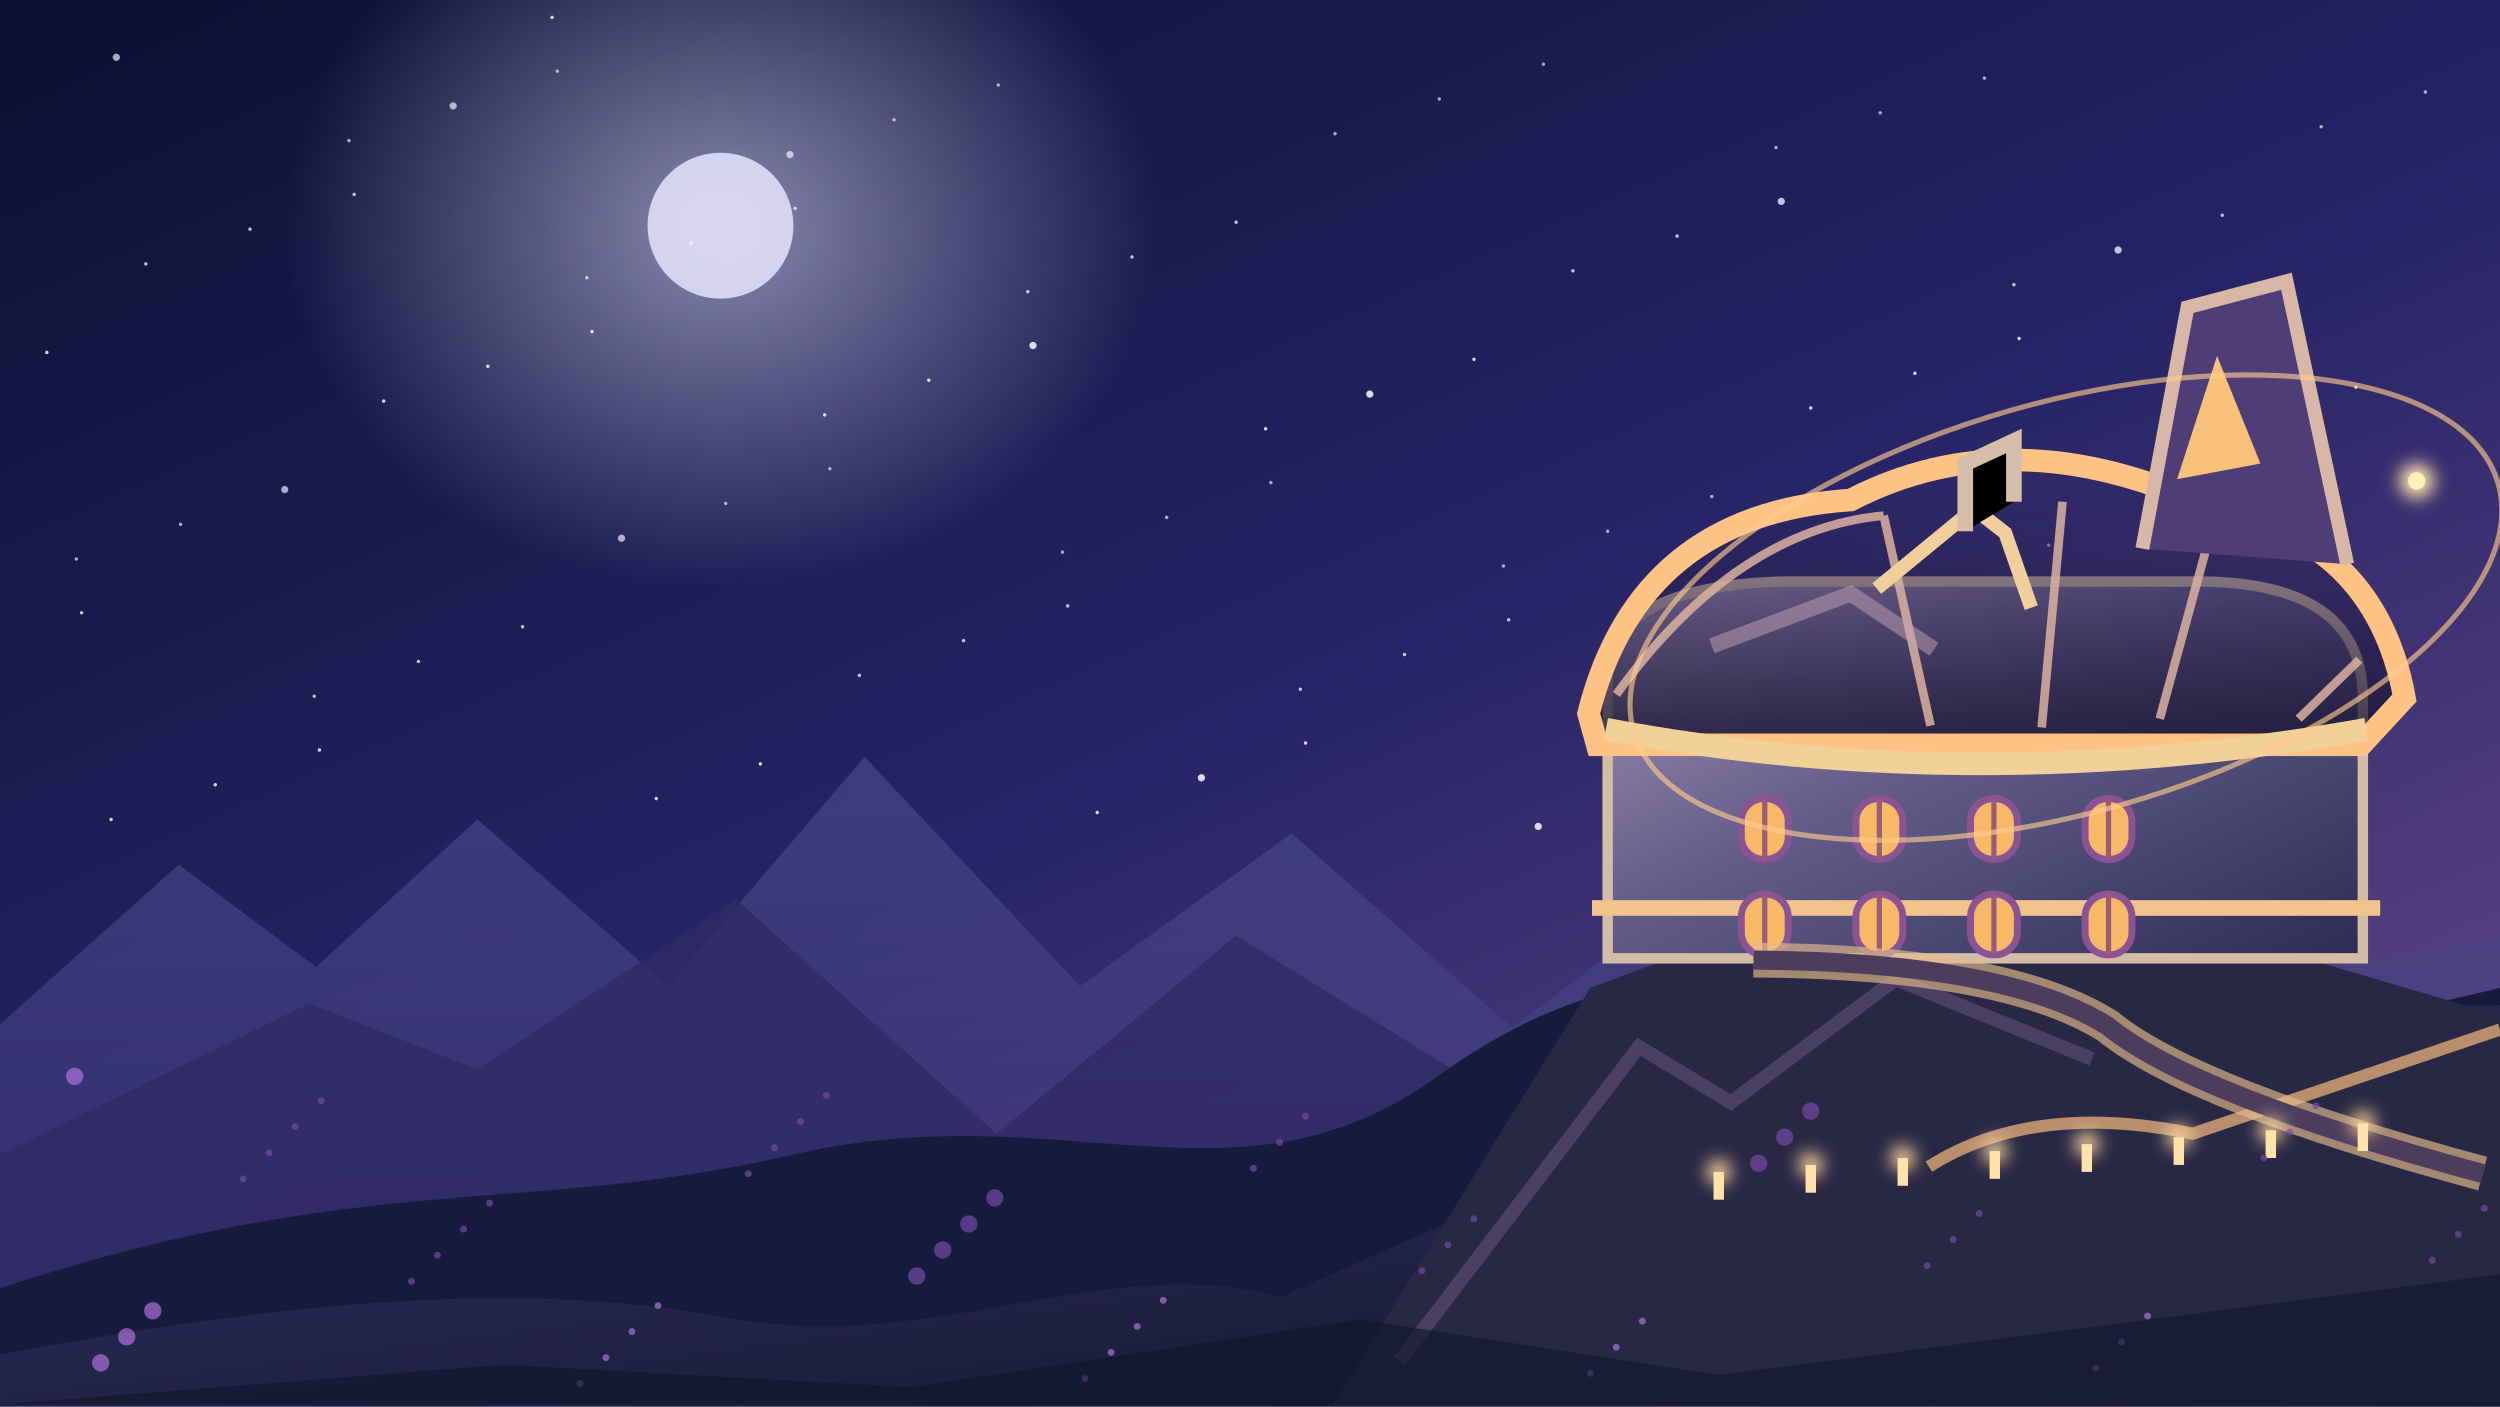
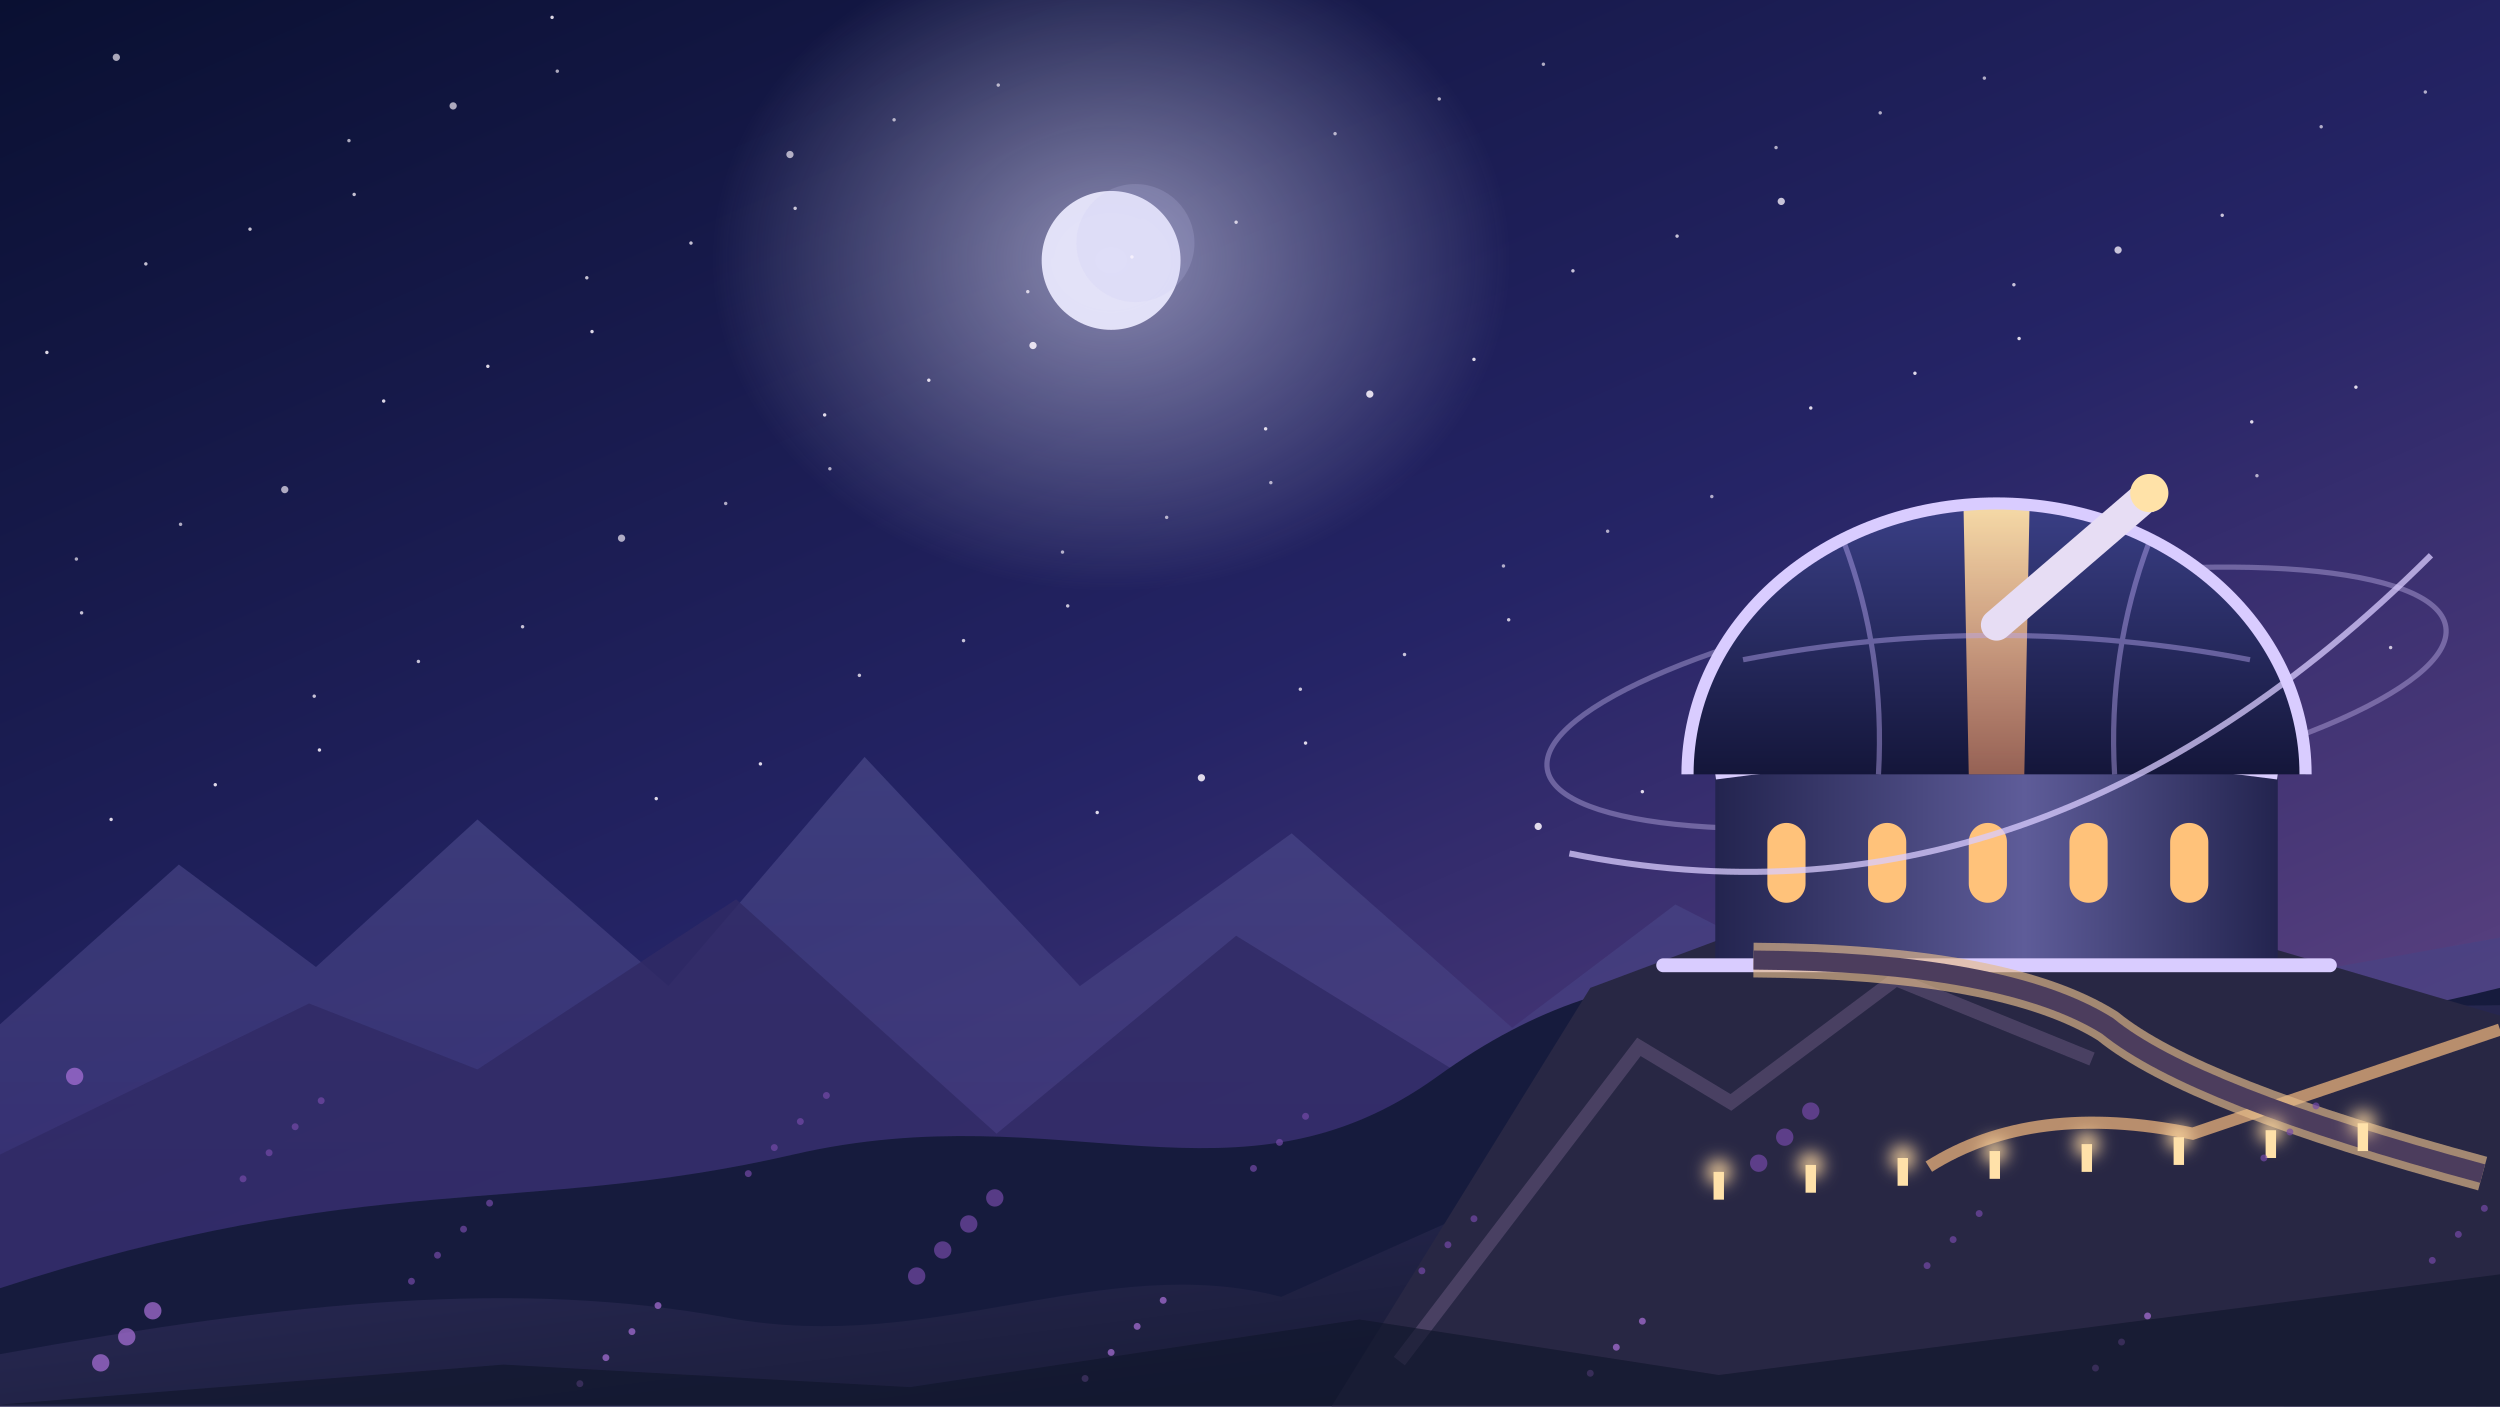
<svg xmlns="http://www.w3.org/2000/svg" viewBox="0 0 1440 810" role="img" aria-label="FamilyOS Observatorium bei Nacht">
  <defs>
    <linearGradient id="sky" x1="0" y1="0" x2=".8" y2="1">
      <stop stop-color="#0A1032" />
      <stop offset=".55" stop-color="#252466" />
      <stop offset="1" stop-color="#634684" />
    </linearGradient>
    <linearGradient id="far" x1="0" y1="0" x2="0" y2="1">
      <stop stop-color="#4C4C8C" />
      <stop offset="1" stop-color="#3C2F73" />
    </linearGradient>
    <linearGradient id="rock" x1="0" y1="0" x2=".8" y2="1">
      <stop stop-color="#57507E" />
      <stop offset=".4" stop-color="#292955" />
      <stop offset="1" stop-color="#14182E" />
    </linearGradient>
    <linearGradient id="building" x1="0" y1="0" x2="1" y2="1">
      <stop stop-color="#A898B8" />
      <stop offset=".45" stop-color="#635C89" />
      <stop offset="1" stop-color="#2D2C57" />
    </linearGradient>
    <linearGradient id="dome" x1="0" y1="0" x2="0" y2="1">
      <stop stop-color="#352A65" stop-opacity=".25" />
      <stop offset="1" stop-color="#17132E" stop-opacity=".8" />
    </linearGradient>
    <radialGradient id="glow">
      <stop stop-color="#E6E4FF" stop-opacity=".55" />
      <stop offset="1" stop-color="#E6E4FF" stop-opacity="0" />
    </radialGradient>
    <filter id="halo" x="-80%" y="-80%" width="260%" height="260%">
      <feGaussianBlur stdDeviation="5" />
    </filter>
  </defs>
  <rect width="1440" height="810" fill="url(#sky)" />
-   <ellipse cx="415" cy="130" rx="250" ry="210" fill="url(#glow)" />
-   <circle cx="415" cy="130" r="42" fill="#E6E4FF" opacity="0.85" />
+   <ellipse cx="640" cy="150" rx="230" ry="190" fill="url(#glow)" />
+   <circle cx="640" cy="150" r="40" fill="#ECEAFF" opacity=".92" />
+   <circle cx="654" cy="140" r="34" fill="#C9C6F2" opacity=".18" />
  <circle cx="67" cy="33" r="2.1" fill="#FDF6FF" opacity="0.66" />
  <circle cx="204" cy="112" r="1" fill="#FDF6FF" opacity="0.76" />
  <circle cx="341" cy="191" r="1" fill="#FDF6FF" opacity="0.86" />
  <circle cx="478" cy="270" r="1" fill="#FDF6FF" opacity="0.66" />
  <circle cx="615" cy="349" r="1" fill="#FDF6FF" opacity="0.76" />
  <circle cx="752" cy="428" r="1" fill="#FDF6FF" opacity="0.86" />
  <circle cx="889" cy="37" r="1" fill="#FDF6FF" opacity="0.66" />
  <circle cx="1026" cy="116" r="2.1" fill="#FDF6FF" opacity="0.76" />
  <circle cx="1163" cy="195" r="1" fill="#FDF6FF" opacity="0.86" />
  <circle cx="1300" cy="274" r="1" fill="#FDF6FF" opacity="0.66" />
  <circle cx="47" cy="353" r="1" fill="#FDF6FF" opacity="0.76" />
  <circle cx="184" cy="432" r="1" fill="#FDF6FF" opacity="0.86" />
  <circle cx="321" cy="41" r="1" fill="#FDF6FF" opacity="0.66" />
  <circle cx="458" cy="120" r="1" fill="#FDF6FF" opacity="0.76" />
  <circle cx="595" cy="199" r="2.1" fill="#FDF6FF" opacity="0.86" />
  <circle cx="732" cy="278" r="1" fill="#FDF6FF" opacity="0.66" />
  <circle cx="869" cy="357" r="1" fill="#FDF6FF" opacity="0.76" />
  <circle cx="1006" cy="436" r="1" fill="#FDF6FF" opacity="0.86" />
  <circle cx="1143" cy="45" r="1" fill="#FDF6FF" opacity="0.66" />
  <circle cx="1280" cy="124" r="1" fill="#FDF6FF" opacity="0.76" />
  <circle cx="27" cy="203" r="1" fill="#FDF6FF" opacity="0.86" />
  <circle cx="164" cy="282" r="2.1" fill="#FDF6FF" opacity="0.66" />
  <circle cx="301" cy="361" r="1" fill="#FDF6FF" opacity="0.76" />
  <circle cx="438" cy="440" r="1" fill="#FDF6FF" opacity="0.86" />
  <circle cx="575" cy="49" r="1" fill="#FDF6FF" opacity="0.66" />
  <circle cx="712" cy="128" r="1" fill="#FDF6FF" opacity="0.76" />
  <circle cx="849" cy="207" r="1" fill="#FDF6FF" opacity="0.86" />
  <circle cx="986" cy="286" r="1" fill="#FDF6FF" opacity="0.66" />
  <circle cx="1123" cy="365" r="2.1" fill="#FDF6FF" opacity="0.76" />
  <circle cx="1260" cy="444" r="1" fill="#FDF6FF" opacity="0.86" />
  <circle cx="1397" cy="53" r="1" fill="#FDF6FF" opacity="0.66" />
  <circle cx="144" cy="132" r="1" fill="#FDF6FF" opacity="0.76" />
  <circle cx="281" cy="211" r="1" fill="#FDF6FF" opacity="0.86" />
  <circle cx="418" cy="290" r="1" fill="#FDF6FF" opacity="0.66" />
  <circle cx="555" cy="369" r="1" fill="#FDF6FF" opacity="0.76" />
  <circle cx="692" cy="448" r="2.1" fill="#FDF6FF" opacity="0.86" />
  <circle cx="829" cy="57" r="1" fill="#FDF6FF" opacity="0.66" />
  <circle cx="966" cy="136" r="1" fill="#FDF6FF" opacity="0.76" />
  <circle cx="1103" cy="215" r="1" fill="#FDF6FF" opacity="0.86" />
  <circle cx="1240" cy="294" r="1" fill="#FDF6FF" opacity="0.66" />
  <circle cx="1377" cy="373" r="1" fill="#FDF6FF" opacity="0.76" />
  <circle cx="124" cy="452" r="1" fill="#FDF6FF" opacity="0.86" />
  <circle cx="261" cy="61" r="2.1" fill="#FDF6FF" opacity="0.66" />
  <circle cx="398" cy="140" r="1" fill="#FDF6FF" opacity="0.76" />
  <circle cx="535" cy="219" r="1" fill="#FDF6FF" opacity="0.86" />
  <circle cx="672" cy="298" r="1" fill="#FDF6FF" opacity="0.66" />
  <circle cx="809" cy="377" r="1" fill="#FDF6FF" opacity="0.76" />
  <circle cx="946" cy="456" r="1" fill="#FDF6FF" opacity="0.86" />
  <circle cx="1083" cy="65" r="1" fill="#FDF6FF" opacity="0.66" />
  <circle cx="1220" cy="144" r="2.1" fill="#FDF6FF" opacity="0.76" />
  <circle cx="1357" cy="223" r="1" fill="#FDF6FF" opacity="0.86" />
  <circle cx="104" cy="302" r="1" fill="#FDF6FF" opacity="0.66" />
  <circle cx="241" cy="381" r="1" fill="#FDF6FF" opacity="0.76" />
  <circle cx="378" cy="460" r="1" fill="#FDF6FF" opacity="0.86" />
  <circle cx="515" cy="69" r="1" fill="#FDF6FF" opacity="0.66" />
  <circle cx="652" cy="148" r="1" fill="#FDF6FF" opacity="0.76" />
  <circle cx="789" cy="227" r="2.1" fill="#FDF6FF" opacity="0.86" />
  <circle cx="926" cy="306" r="1" fill="#FDF6FF" opacity="0.66" />
  <circle cx="1063" cy="385" r="1" fill="#FDF6FF" opacity="0.76" />
  <circle cx="1200" cy="464" r="1" fill="#FDF6FF" opacity="0.86" />
  <circle cx="1337" cy="73" r="1" fill="#FDF6FF" opacity="0.66" />
  <circle cx="84" cy="152" r="1" fill="#FDF6FF" opacity="0.76" />
  <circle cx="221" cy="231" r="1" fill="#FDF6FF" opacity="0.86" />
  <circle cx="358" cy="310" r="2.1" fill="#FDF6FF" opacity="0.66" />
  <circle cx="495" cy="389" r="1" fill="#FDF6FF" opacity="0.76" />
  <circle cx="632" cy="468" r="1" fill="#FDF6FF" opacity="0.86" />
  <circle cx="769" cy="77" r="1" fill="#FDF6FF" opacity="0.66" />
  <circle cx="906" cy="156" r="1" fill="#FDF6FF" opacity="0.76" />
  <circle cx="1043" cy="235" r="1" fill="#FDF6FF" opacity="0.86" />
  <circle cx="1180" cy="314" r="1" fill="#FDF6FF" opacity="0.66" />
  <circle cx="1317" cy="393" r="2.1" fill="#FDF6FF" opacity="0.76" />
  <circle cx="64" cy="472" r="1" fill="#FDF6FF" opacity="0.86" />
  <circle cx="201" cy="81" r="1" fill="#FDF6FF" opacity="0.66" />
  <circle cx="338" cy="160" r="1" fill="#FDF6FF" opacity="0.76" />
  <circle cx="475" cy="239" r="1" fill="#FDF6FF" opacity="0.86" />
  <circle cx="612" cy="318" r="1" fill="#FDF6FF" opacity="0.66" />
  <circle cx="749" cy="397" r="1" fill="#FDF6FF" opacity="0.76" />
  <circle cx="886" cy="476" r="2.1" fill="#FDF6FF" opacity="0.86" />
  <circle cx="1023" cy="85" r="1" fill="#FDF6FF" opacity="0.66" />
  <circle cx="1160" cy="164" r="1" fill="#FDF6FF" opacity="0.76" />
  <circle cx="1297" cy="243" r="1" fill="#FDF6FF" opacity="0.86" />
  <circle cx="44" cy="322" r="1" fill="#FDF6FF" opacity="0.66" />
  <circle cx="181" cy="401" r="1" fill="#FDF6FF" opacity="0.76" />
  <circle cx="318" cy="10" r="1" fill="#FDF6FF" opacity="0.86" />
  <circle cx="455" cy="89" r="2.1" fill="#FDF6FF" opacity="0.66" />
  <circle cx="592" cy="168" r="1" fill="#FDF6FF" opacity="0.76" />
  <circle cx="729" cy="247" r="1" fill="#FDF6FF" opacity="0.86" />
  <circle cx="866" cy="326" r="1" fill="#FDF6FF" opacity="0.66" />
  <path d="M0 590L103 498 182 557 275 472 385 568 498 436 622 568 744 480 871 592 965 521 1116 598 1440 540V810H0Z" fill="url(#far)" opacity=".64" />
  <path d="M0 665L178 578 275 616 424 518 574 653 712 539 861 631 966 558 1122 629 1440 574V810H0Z" fill="#302A65" opacity=".83" />
  <path d="M0 742C210 673 301 701 457 665S713 703 828 620S1034 562 1155 581S1356 590 1440 569V810H0Z" fill="#161B3D" />
  <path d="M0 780C170 749 300 737 419 759S635 720 738 747L850 697L941 578L1051 623L1181 582L1440 579V810H0Z" fill="url(#rock)" />
  <path d="M767 810L916 569L1074 510L1190 555L1294 542L1440 585V810Z" fill="#282744" />
  <path d="M806 784L944 603L997 635L1092 564L1205 610" fill="none" stroke="#88719C" stroke-width="8" opacity=".35" />
  <path d="M1111 672Q1171 634 1263 653L1440 593" stroke="#DCA777" stroke-width="7" opacity=".8" fill="none" />
-   <g transform="translate(0 0)">
-     <path d="M926 518V391Q926 338 1026 335H1271Q1361 337 1361 402V552H926Z" fill="url(#building)" stroke="#D4BDA6" stroke-width="6" />
-     <path d="M915 411Q944 296 1066 288Q1159 240 1272 292Q1368 309 1385 402L1360 429H920Z" fill="url(#dome)" stroke="#FFC285" stroke-width="13" />
-     <path d="M931 400Q1000 305 1085 297M1085 297L1112 418M1188 289L1176 419M1273 308L1244 414M1359 380L1324 414" stroke="#DBB1A0" stroke-width="5" opacity=".85" fill="none" />
-     <path d="M925 420Q1138 460 1363 420" stroke="#F1D09A" stroke-width="13" fill="none" />
-     <path d="M917 523H1371" stroke="#F3C38C" stroke-width="9" />
-     <path d="M1234 316L1260 177L1317 162L1352 325" fill="#4F3D77" stroke="#D9B7A6" stroke-width="8" />
-     <path d="M1254 276L1277 205L1302 267Z" fill="#F7C17A" />
-     <path d="M986 372L1066 342L1114 374" stroke="#C2A3B6" stroke-width="9" opacity=".5" fill="none" />
-     <rect x="1003" y="460" width="27" height="35" rx="13" fill="#F7B867" stroke="#8A5393" stroke-width="4" />
-     <path d="M1016.5 460v35" stroke="#9A5B79" stroke-width="3" />
-     <rect x="1069" y="460" width="27" height="35" rx="13" fill="#F7B867" stroke="#8A5393" stroke-width="4" />
-     <path d="M1082.5 460v35" stroke="#9A5B79" stroke-width="3" />
-     <rect x="1135" y="460" width="27" height="35" rx="13" fill="#F7B867" stroke="#8A5393" stroke-width="4" />
-     <path d="M1148.5 460v35" stroke="#9A5B79" stroke-width="3" />
-     <rect x="1201" y="460" width="27" height="35" rx="13" fill="#F7B867" stroke="#8A5393" stroke-width="4" />
-     <path d="M1214.5 460v35" stroke="#9A5B79" stroke-width="3" />
-     <rect x="1003" y="515" width="27" height="35" rx="13" fill="#F7B867" stroke="#8A5393" stroke-width="4" />
-     <path d="M1016.5 515v35" stroke="#9A5B79" stroke-width="3" />
-     <rect x="1069" y="515" width="27" height="35" rx="13" fill="#F7B867" stroke="#8A5393" stroke-width="4" />
-     <path d="M1082.5 515v35" stroke="#9A5B79" stroke-width="3" />
-     <rect x="1135" y="515" width="27" height="35" rx="13" fill="#F7B867" stroke="#8A5393" stroke-width="4" />
-     <path d="M1148.5 515v35" stroke="#9A5B79" stroke-width="3" />
-     <rect x="1201" y="515" width="27" height="35" rx="13" fill="#F7B867" stroke="#8A5393" stroke-width="4" />
-     <path d="M1214.5 515v35" stroke="#9A5B79" stroke-width="3" />
-     <path d="M1081 339L1137 293L1155 307L1170 350" stroke="#F0CF9D" stroke-width="8" fill="none" />
-     <path d="M1132 306L1132 267L1160 254L1160 289" stroke="#D5BEAA" stroke-width="9" />
+   <g id="observatory">
+     <defs>
+       <linearGradient id="glass" x1="0" y1="0" x2="0" y2="1">
+         <stop stop-color="#3A3F86" />
+         <stop offset="1" stop-color="#14163A" />
+       </linearGradient>
+       <linearGradient id="drum" x1="0" y1="0" x2="1" y2="0">
+         <stop stop-color="#23244F" />
+         <stop offset=".55" stop-color="#5E5C99" />
+         <stop offset="1" stop-color="#23244F" />
+       </linearGradient>
+       <linearGradient id="slitlight" x1="0" y1="0" x2="0" y2="1">
+         <stop stop-color="#FFE2A8" stop-opacity=".95" />
+         <stop offset="1" stop-color="#FF9F6A" stop-opacity=".55" />
+       </linearGradient>
+     </defs>
+     <ellipse cx="1150" cy="402" rx="262" ry="64" transform="rotate(-9 1150 402)" fill="none" stroke="#D9CCFF" stroke-width="3" opacity=".35" />
+     <path d="M988 556V446Q1150 424 1312 446V556Z" fill="url(#drum)" />
+     <path d="M988 446Q1150 424 1312 446" fill="none" stroke="#D9CCFF" stroke-width="6" />
+     <path d="M972 446A178 156 0 0 1 1328 446Z" fill="url(#glass)" />
+     <path d="M1131 293Q1150 290 1169 293L1166 446H1134Z" fill="url(#slitlight)" />
+     <path d="M1062 312Q1086 376 1082 446M1238 312Q1214 376 1218 446M1004 380Q1150 352 1296 380" fill="none" stroke="#B9A7F0" stroke-width="3" opacity=".45" />
+     <path d="M972 446A178 156 0 0 1 1328 446" fill="none" stroke="#D9CCFF" stroke-width="7" />
+     <path d="M1150 360L1236 286" stroke="#E7DDF4" stroke-width="18" stroke-linecap="round" />
+     <circle cx="1238" cy="284" r="11" fill="#FFE2A8" />
+     <rect x="1018" y="474" width="22" height="46" rx="11" fill="#FFC27A" />
+     <rect x="1076" y="474" width="22" height="46" rx="11" fill="#FFC27A" />
+     <rect x="1134" y="474" width="22" height="46" rx="11" fill="#FFC27A" />
+     <rect x="1192" y="474" width="22" height="46" rx="11" fill="#FFC27A" />
+     <rect x="1250" y="474" width="22" height="46" rx="11" fill="#FFC27A" />
+     <path d="M958 556H1342" stroke="#D9CCFF" stroke-width="8" stroke-linecap="round" />
+     <path d="M1150 402m-262 0" fill="none" />
+     <path d="M893 452Q1150 548 1410 360" fill="none" stroke="#D9CCFF" stroke-width="3.5" opacity=".75" transform="rotate(-9 1150 402)" />
  </g>
  <path d="M1010 553Q1155 554 1214 591Q1263 631 1430 676" fill="none" stroke="#E5BC8B" stroke-width="20" opacity=".65" />
  <path d="M1010 553Q1155 554 1214 591Q1263 631 1430 676" fill="none" stroke="#4C3D5D" stroke-width="11" />
  <circle cx="990" cy="675" r="7" fill="#FFD9A1" filter="url(#halo)" />
  <rect x="987" y="675" width="6" height="16" fill="#FFE1A9" />
  <circle cx="1043" cy="671" r="7" fill="#FFD9A1" filter="url(#halo)" />
  <rect x="1040" y="671" width="6" height="16" fill="#FFE1A9" />
  <circle cx="1096" cy="667" r="7" fill="#FFD9A1" filter="url(#halo)" />
  <rect x="1093" y="667" width="6" height="16" fill="#FFE1A9" />
  <circle cx="1149" cy="663" r="7" fill="#FFD9A1" filter="url(#halo)" />
  <rect x="1146" y="663" width="6" height="16" fill="#FFE1A9" />
  <circle cx="1202" cy="659" r="7" fill="#FFD9A1" filter="url(#halo)" />
  <rect x="1199" y="659" width="6" height="16" fill="#FFE1A9" />
  <circle cx="1255" cy="655" r="7" fill="#FFD9A1" filter="url(#halo)" />
  <rect x="1252" y="655" width="6" height="16" fill="#FFE1A9" />
  <circle cx="1308" cy="651" r="7" fill="#FFD9A1" filter="url(#halo)" />
  <rect x="1305" y="651" width="6" height="16" fill="#FFE1A9" />
  <circle cx="1361" cy="647" r="7" fill="#FFD9A1" filter="url(#halo)" />
  <rect x="1358" y="647" width="6" height="16" fill="#FFE1A9" />
-   <ellipse cx="1190" cy="350" rx="259" ry="118" transform="rotate(-16 1190 350)" fill="none" stroke="#FFCC8D" stroke-width="3" opacity=".63" />
-   <circle cx="1392" cy="277" r="10" fill="#FFE9AD" filter="url(#halo)" />
-   <circle cx="1392" cy="277" r="5" fill="#FFEFBA" />
  <circle cx="43" cy="620" r="5" fill="#AE73DD" opacity=".68" />
  <circle cx="140" cy="679" r="2" fill="#754AA9" opacity=".68" />
  <circle cx="237" cy="738" r="2" fill="#754AA9" opacity=".68" />
  <circle cx="334" cy="797" r="2" fill="#AE73DD" opacity=".68" />
  <circle cx="431" cy="676" r="2" fill="#754AA9" opacity=".68" />
  <circle cx="528" cy="735" r="5" fill="#754AA9" opacity=".68" />
  <circle cx="625" cy="794" r="2" fill="#AE73DD" opacity=".68" />
  <circle cx="722" cy="673" r="2" fill="#754AA9" opacity=".68" />
  <circle cx="819" cy="732" r="2" fill="#754AA9" opacity=".68" />
  <circle cx="916" cy="791" r="2" fill="#AE73DD" opacity=".68" />
  <circle cx="1013" cy="670" r="5" fill="#754AA9" opacity=".68" />
  <circle cx="1110" cy="729" r="2" fill="#754AA9" opacity=".68" />
  <circle cx="1207" cy="788" r="2" fill="#AE73DD" opacity=".68" />
  <circle cx="1304" cy="667" r="2" fill="#754AA9" opacity=".68" />
  <circle cx="1401" cy="726" r="2" fill="#754AA9" opacity=".68" />
  <circle cx="58" cy="785" r="5" fill="#AE73DD" opacity=".68" />
  <circle cx="155" cy="664" r="2" fill="#754AA9" opacity=".68" />
  <circle cx="252" cy="723" r="2" fill="#754AA9" opacity=".68" />
  <circle cx="349" cy="782" r="2" fill="#AE73DD" opacity=".68" />
  <circle cx="446" cy="661" r="2" fill="#754AA9" opacity=".68" />
  <circle cx="543" cy="720" r="5" fill="#754AA9" opacity=".68" />
  <circle cx="640" cy="779" r="2" fill="#AE73DD" opacity=".68" />
  <circle cx="737" cy="658" r="2" fill="#754AA9" opacity=".68" />
  <circle cx="834" cy="717" r="2" fill="#754AA9" opacity=".68" />
  <circle cx="931" cy="776" r="2" fill="#AE73DD" opacity=".68" />
  <circle cx="1028" cy="655" r="5" fill="#754AA9" opacity=".68" />
  <circle cx="1125" cy="714" r="2" fill="#754AA9" opacity=".68" />
  <circle cx="1222" cy="773" r="2" fill="#AE73DD" opacity=".68" />
  <circle cx="1319" cy="652" r="2" fill="#754AA9" opacity=".68" />
  <circle cx="1416" cy="711" r="2" fill="#754AA9" opacity=".68" />
  <circle cx="73" cy="770" r="5" fill="#AE73DD" opacity=".68" />
  <circle cx="170" cy="649" r="2" fill="#754AA9" opacity=".68" />
  <circle cx="267" cy="708" r="2" fill="#754AA9" opacity=".68" />
  <circle cx="364" cy="767" r="2" fill="#AE73DD" opacity=".68" />
  <circle cx="461" cy="646" r="2" fill="#754AA9" opacity=".68" />
  <circle cx="558" cy="705" r="5" fill="#754AA9" opacity=".68" />
  <circle cx="655" cy="764" r="2" fill="#AE73DD" opacity=".68" />
  <circle cx="752" cy="643" r="2" fill="#754AA9" opacity=".68" />
  <circle cx="849" cy="702" r="2" fill="#754AA9" opacity=".68" />
  <circle cx="946" cy="761" r="2" fill="#AE73DD" opacity=".68" />
  <circle cx="1043" cy="640" r="5" fill="#754AA9" opacity=".68" />
  <circle cx="1140" cy="699" r="2" fill="#754AA9" opacity=".68" />
  <circle cx="1237" cy="758" r="2" fill="#AE73DD" opacity=".68" />
  <circle cx="1334" cy="637" r="2" fill="#754AA9" opacity=".68" />
  <circle cx="1431" cy="696" r="2" fill="#754AA9" opacity=".68" />
  <circle cx="88" cy="755" r="5" fill="#AE73DD" opacity=".68" />
  <circle cx="185" cy="634" r="2" fill="#754AA9" opacity=".68" />
  <circle cx="282" cy="693" r="2" fill="#754AA9" opacity=".68" />
  <circle cx="379" cy="752" r="2" fill="#AE73DD" opacity=".68" />
  <circle cx="476" cy="631" r="2" fill="#754AA9" opacity=".68" />
  <circle cx="573" cy="690" r="5" fill="#754AA9" opacity=".68" />
  <circle cx="670" cy="749" r="2" fill="#AE73DD" opacity=".68" />
  <path d="M0 809L290 786L524 799L783 760L990 792L1440 734V810Z" fill="#10152B" opacity=".65" />
</svg>
